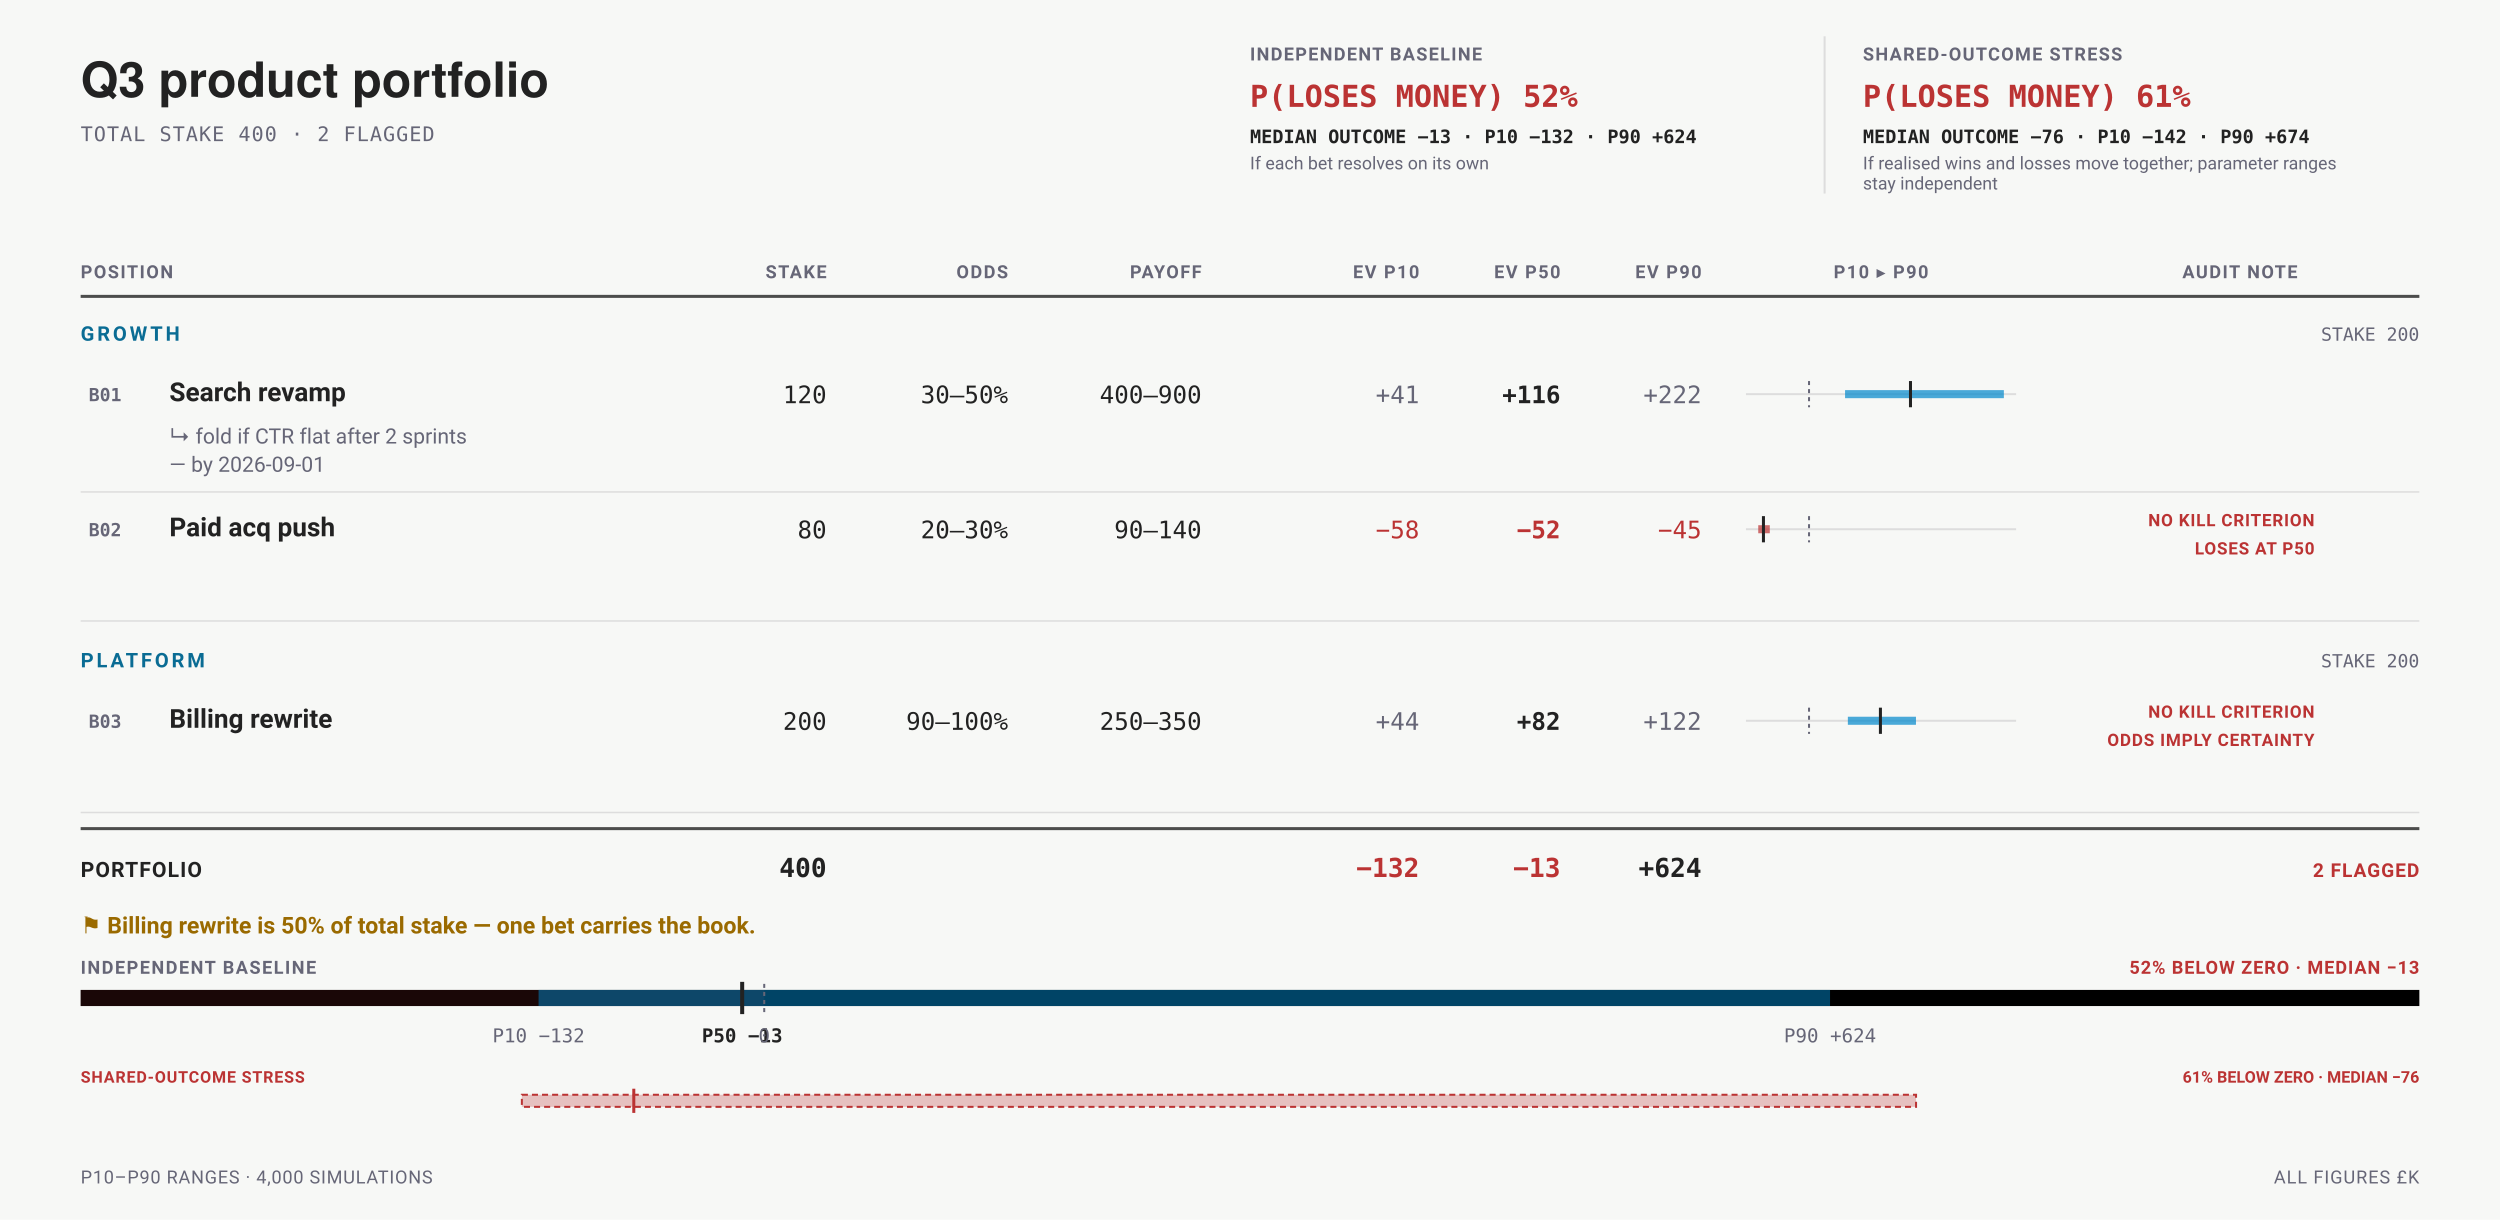
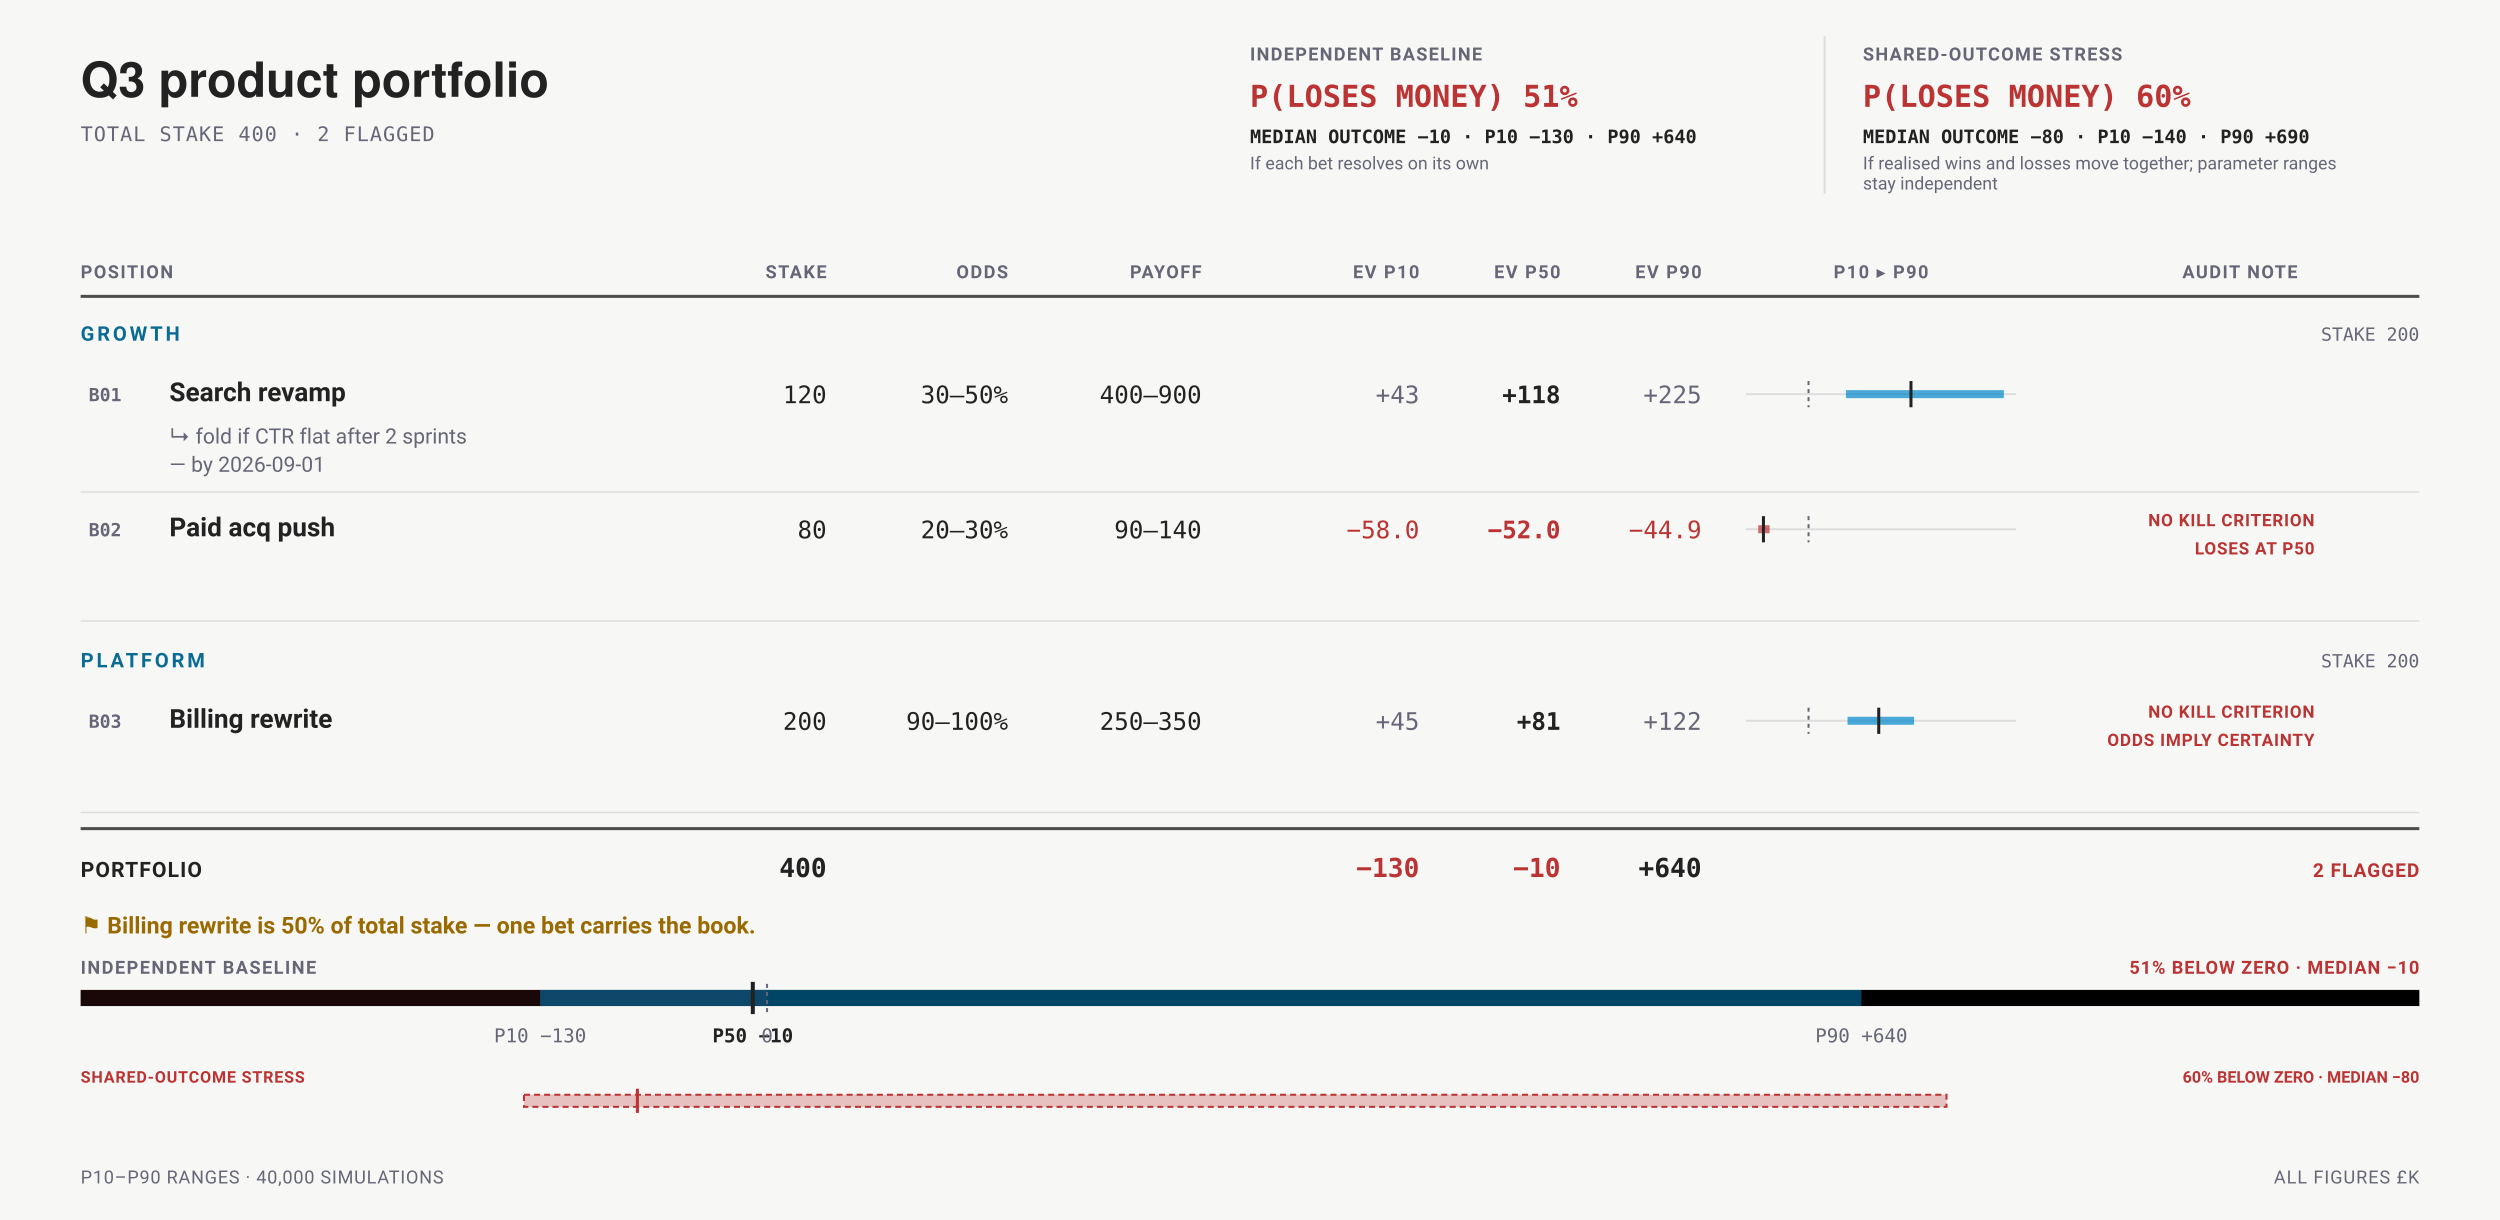
<svg xmlns="http://www.w3.org/2000/svg" data-bets-surface="allocation-field" viewBox="0 0 1240 605" width="1240" height="605" font-family="-apple-system,BlinkMacSystemFont,'Segoe UI',Roboto,sans-serif" role="img" aria-labelledby="bets-title bets-desc">
  <rect width="1240" height="605" fill="#f7f8f6" />
  <text data-bets-title-line="" x="40" y="48" font-family="'Helvetica Neue',Helvetica,'Segoe UI',Roboto,sans-serif" font-size="24" font-weight="600" fill="#222">Q3 product portfolio</text>
  <text x="40" y="70" font-size="10" letter-spacing="0.05em" font-family="ui-monospace,'SF Mono',Menlo,Consolas,monospace" fill="#667">TOTAL STAKE 400 · 2 FLAGGED</text>
  <g data-condition-receipt="" data-condition="independent">
    <text x="620" y="30" font-size="9" font-weight="700" letter-spacing="0.07em" fill="#667">INDEPENDENT BASELINE</text>
-     <text x="620" y="53" font-size="15" font-weight="700" font-family="ui-monospace,'SF Mono',Menlo,Consolas,monospace" fill="#b33">P(LOSES MONEY) 52%</text>
-     <text x="620" y="71" font-size="9.2" font-weight="600" font-family="ui-monospace,'SF Mono',Menlo,Consolas,monospace" fill="#222">MEDIAN OUTCOME −13 · P10 −132 · P90 +624</text>
+     <text x="620" y="53" font-size="15" font-weight="700" font-family="ui-monospace,'SF Mono',Menlo,Consolas,monospace" fill="#b33">P(LOSES MONEY) 51%</text>
+     <text x="620" y="71" font-size="9.2" font-weight="600" font-family="ui-monospace,'SF Mono',Menlo,Consolas,monospace" fill="#222">MEDIAN OUTCOME −10 · P10 −130 · P90 +640</text>
    <text x="620" y="84" font-size="8.8" fill="#667">If each bet resolves on its own</text>
  </g>
  <g data-condition-receipt="" data-condition="shared">
    <line x1="905" y1="18" x2="905" y2="96" stroke="#ddd" stroke-width="1" />
    <text x="924" y="30" font-size="9" font-weight="700" letter-spacing="0.07em" fill="#667">SHARED-OUTCOME STRESS</text>
-     <text x="924" y="53" font-size="15" font-weight="700" font-family="ui-monospace,'SF Mono',Menlo,Consolas,monospace" fill="#b33">P(LOSES MONEY) 61%</text>
-     <text x="924" y="71" font-size="9.2" font-weight="600" font-family="ui-monospace,'SF Mono',Menlo,Consolas,monospace" fill="#222">MEDIAN OUTCOME −76 · P10 −142 · P90 +674</text>
+     <text x="924" y="53" font-size="15" font-weight="700" font-family="ui-monospace,'SF Mono',Menlo,Consolas,monospace" fill="#b33">P(LOSES MONEY) 60%</text>
+     <text x="924" y="71" font-size="9.2" font-weight="600" font-family="ui-monospace,'SF Mono',Menlo,Consolas,monospace" fill="#222">MEDIAN OUTCOME −80 · P10 −140 · P90 +690</text>
    <text x="924" y="84" font-size="8.8" fill="#667">If realised wins and losses move together; parameter ranges</text>
    <text x="924" y="94" font-size="8.8" fill="#667">stay independent</text>
  </g>
  <text x="40" y="138" font-size="9" font-weight="700" letter-spacing="0.08em" text-anchor="start" fill="#667">POSITION</text>
  <text x="410" y="138" font-size="9" font-weight="700" letter-spacing="0.08em" text-anchor="end" fill="#667">STAKE</text>
  <text x="500" y="138" font-size="9" font-weight="700" letter-spacing="0.08em" text-anchor="end" fill="#667">ODDS</text>
  <text x="596" y="138" font-size="9" font-weight="700" letter-spacing="0.08em" text-anchor="end" fill="#667">PAYOFF</text>
  <text x="704" y="138" font-size="9" font-weight="700" letter-spacing="0.08em" text-anchor="end" fill="#667">EV P10</text>
  <text x="774" y="138" font-size="9" font-weight="700" letter-spacing="0.08em" text-anchor="end" fill="#667">EV P50</text>
  <text x="844" y="138" font-size="9" font-weight="700" letter-spacing="0.08em" text-anchor="end" fill="#667">EV P90</text>
  <text x="933" y="138" font-size="9" font-weight="700" letter-spacing="0.08em" text-anchor="middle" fill="#667">P10 ▸ P90</text>
  <text x="1111" y="138" font-size="9" font-weight="700" letter-spacing="0.08em" text-anchor="middle" fill="#667">AUDIT NOTE</text>
  <line x1="40" y1="147" x2="1200" y2="147" stroke="#222" stroke-width="1.5" stroke-opacity="0.8" />
  <text x="40" y="169" font-size="10" font-weight="700" letter-spacing="0.14em" fill="#0A6C94">GROWTH</text>
  <text x="1200" y="169" font-size="9" text-anchor="end" font-family="ui-monospace,'SF Mono',Menlo,Consolas,monospace" fill="#667">STAKE 200</text>
  <g data-row="bet" data-id="B01">
    <text x="44" y="199" font-size="9" font-weight="700" font-family="ui-monospace,'SF Mono',Menlo,Consolas,monospace" fill="#667">B01</text>
    <text x="84" y="199" font-size="13" font-weight="600" fill="#222">Search revamp</text>
    <text x="410" y="200" font-size="12" text-anchor="end" font-family="ui-monospace,'SF Mono',Menlo,Consolas,monospace" fill="#222">120</text>
    <text x="500" y="200" font-size="12" text-anchor="end" font-family="ui-monospace,'SF Mono',Menlo,Consolas,monospace" fill="#222">30–50%</text>
    <text x="596" y="200" font-size="12" text-anchor="end" font-family="ui-monospace,'SF Mono',Menlo,Consolas,monospace" fill="#222">400–900</text>
-     <text x="704" y="200" font-size="12" text-anchor="end" font-family="ui-monospace,'SF Mono',Menlo,Consolas,monospace" fill="#667">+41</text>
-     <text x="774" y="200" font-size="12" font-weight="700" text-anchor="end" font-family="ui-monospace,'SF Mono',Menlo,Consolas,monospace" fill="#222">+116</text>
-     <text x="844" y="200" font-size="12" text-anchor="end" font-family="ui-monospace,'SF Mono',Menlo,Consolas,monospace" fill="#667">+222</text>
+     <text x="704" y="200" font-size="12" text-anchor="end" font-family="ui-monospace,'SF Mono',Menlo,Consolas,monospace" fill="#667">+43</text>
+     <text x="774" y="200" font-size="12" font-weight="700" text-anchor="end" font-family="ui-monospace,'SF Mono',Menlo,Consolas,monospace" fill="#222">+118</text>
+     <text x="844" y="200" font-size="12" text-anchor="end" font-family="ui-monospace,'SF Mono',Menlo,Consolas,monospace" fill="#667">+225</text>
    <line x1="866" y1="195.5" x2="1000" y2="195.5" stroke="#ddd" stroke-width="1" />
-     <line data-exposure-range="" x1="915.15" y1="195.5" x2="993.91" y2="195.5" stroke="#08c" stroke-width="4" stroke-opacity="0.7" />
-     <line x1="897.28" y1="189" x2="897.28" y2="202" stroke="#667" stroke-width="1" stroke-dasharray="2 2" />
-     <line data-exposure-median="" x1="947.6" y1="189" x2="947.6" y2="202" stroke="#222" stroke-width="1.5" />
+     <line data-exposure-range="" x1="915.58" y1="195.5" x2="993.91" y2="195.5" stroke="#08c" stroke-width="4" stroke-opacity="0.7" />
+     <line x1="897.04" y1="189" x2="897.04" y2="202" stroke="#667" stroke-width="1" stroke-dasharray="2 2" />
+     <line data-exposure-median="" x1="947.84" y1="189" x2="947.84" y2="202" stroke="#222" stroke-width="1.5" />
    <text x="84" y="220" font-size="10.5" fill="#667">↳ fold if CTR flat after 2 sprints</text>
    <text x="84" y="234" font-size="10.5" fill="#667">— by 2026-09-01</text>
  </g>
  <line x1="40" y1="244" x2="1200" y2="244" stroke="#ddd" stroke-width="0.75" />
  <g data-row="bet" data-id="B02">
    <text x="44" y="266" font-size="9" font-weight="700" font-family="ui-monospace,'SF Mono',Menlo,Consolas,monospace" fill="#667">B02</text>
    <text x="84" y="266" font-size="13" font-weight="600" fill="#222">Paid acq push</text>
    <text x="410" y="267" font-size="12" text-anchor="end" font-family="ui-monospace,'SF Mono',Menlo,Consolas,monospace" fill="#222">80</text>
    <text x="500" y="267" font-size="12" text-anchor="end" font-family="ui-monospace,'SF Mono',Menlo,Consolas,monospace" fill="#222">20–30%</text>
    <text x="596" y="267" font-size="12" text-anchor="end" font-family="ui-monospace,'SF Mono',Menlo,Consolas,monospace" fill="#222">90–140</text>
-     <text x="704" y="267" font-size="12" text-anchor="end" font-family="ui-monospace,'SF Mono',Menlo,Consolas,monospace" fill="#b33">−58</text>
-     <text x="774" y="267" font-size="12" font-weight="700" text-anchor="end" font-family="ui-monospace,'SF Mono',Menlo,Consolas,monospace" fill="#b33">−52</text>
-     <text x="844" y="267" font-size="12" text-anchor="end" font-family="ui-monospace,'SF Mono',Menlo,Consolas,monospace" fill="#b33">−45</text>
+     <text x="704" y="267" font-size="12" text-anchor="end" font-family="ui-monospace,'SF Mono',Menlo,Consolas,monospace" fill="#b33">−58.0</text>
+     <text x="774" y="267" font-size="12" font-weight="700" text-anchor="end" font-family="ui-monospace,'SF Mono',Menlo,Consolas,monospace" fill="#b33">−52.0</text>
+     <text x="844" y="267" font-size="12" text-anchor="end" font-family="ui-monospace,'SF Mono',Menlo,Consolas,monospace" fill="#b33">−44.9</text>
    <line x1="866" y1="262.5" x2="1000" y2="262.5" stroke="#ddd" stroke-width="1" />
-     <line data-exposure-range="" x1="872.09" y1="262.5" x2="877.82" y2="262.5" stroke="#b33" stroke-width="4" stroke-opacity="0.7" />
-     <line x1="897.28" y1="256" x2="897.28" y2="269" stroke="#667" stroke-width="1" stroke-dasharray="2 2" />
+     <line data-exposure-range="" x1="872.09" y1="262.5" x2="877.72" y2="262.5" stroke="#b33" stroke-width="4" stroke-opacity="0.7" />
+     <line x1="897.04" y1="256" x2="897.04" y2="269" stroke="#667" stroke-width="1" stroke-dasharray="2 2" />
    <line data-exposure-median="" x1="874.67" y1="256" x2="874.67" y2="269" stroke="#222" stroke-width="1.5" />
    <text x="1148" y="261" font-size="8.5" font-weight="700" letter-spacing="0.045em" text-anchor="end" fill="#b33">NO KILL CRITERION</text>
    <text x="1148" y="275" font-size="8.5" font-weight="700" letter-spacing="0.045em" text-anchor="end" fill="#b33">LOSES AT P50</text>
  </g>
  <line x1="40" y1="308" x2="1200" y2="308" stroke="#ddd" stroke-width="0.75" />
  <text x="40" y="331" font-size="10" font-weight="700" letter-spacing="0.14em" fill="#0A6C94">PLATFORM</text>
  <text x="1200" y="331" font-size="9" text-anchor="end" font-family="ui-monospace,'SF Mono',Menlo,Consolas,monospace" fill="#667">STAKE 200</text>
  <g data-row="bet" data-id="B03">
    <text x="44" y="361" font-size="9" font-weight="700" font-family="ui-monospace,'SF Mono',Menlo,Consolas,monospace" fill="#667">B03</text>
    <text x="84" y="361" font-size="13" font-weight="600" fill="#222">Billing rewrite</text>
    <text x="410" y="362" font-size="12" text-anchor="end" font-family="ui-monospace,'SF Mono',Menlo,Consolas,monospace" fill="#222">200</text>
    <text x="500" y="362" font-size="12" text-anchor="end" font-family="ui-monospace,'SF Mono',Menlo,Consolas,monospace" fill="#222">90–100%</text>
    <text x="596" y="362" font-size="12" text-anchor="end" font-family="ui-monospace,'SF Mono',Menlo,Consolas,monospace" fill="#222">250–350</text>
-     <text x="704" y="362" font-size="12" text-anchor="end" font-family="ui-monospace,'SF Mono',Menlo,Consolas,monospace" fill="#667">+44</text>
-     <text x="774" y="362" font-size="12" font-weight="700" text-anchor="end" font-family="ui-monospace,'SF Mono',Menlo,Consolas,monospace" fill="#222">+82</text>
+     <text x="704" y="362" font-size="12" text-anchor="end" font-family="ui-monospace,'SF Mono',Menlo,Consolas,monospace" fill="#667">+45</text>
+     <text x="774" y="362" font-size="12" font-weight="700" text-anchor="end" font-family="ui-monospace,'SF Mono',Menlo,Consolas,monospace" fill="#222">+81</text>
    <text x="844" y="362" font-size="12" text-anchor="end" font-family="ui-monospace,'SF Mono',Menlo,Consolas,monospace" fill="#667">+122</text>
    <line x1="866" y1="357.5" x2="1000" y2="357.5" stroke="#ddd" stroke-width="1" />
-     <line data-exposure-range="" x1="916.53" y1="357.5" x2="950.32" y2="357.5" stroke="#08c" stroke-width="4" stroke-opacity="0.7" />
-     <line x1="897.28" y1="351" x2="897.28" y2="364" stroke="#667" stroke-width="1" stroke-dasharray="2 2" />
-     <line data-exposure-median="" x1="932.69" y1="351" x2="932.69" y2="364" stroke="#222" stroke-width="1.5" />
+     <line data-exposure-range="" x1="916.38" y1="357.5" x2="949.38" y2="357.5" stroke="#08c" stroke-width="4" stroke-opacity="0.7" />
+     <line x1="897.04" y1="351" x2="897.04" y2="364" stroke="#667" stroke-width="1" stroke-dasharray="2 2" />
+     <line data-exposure-median="" x1="931.86" y1="351" x2="931.86" y2="364" stroke="#222" stroke-width="1.5" />
    <text x="1148" y="356" font-size="8.5" font-weight="700" letter-spacing="0.045em" text-anchor="end" fill="#b33">NO KILL CRITERION</text>
    <text x="1148" y="370" font-size="8.5" font-weight="700" letter-spacing="0.045em" text-anchor="end" fill="#b33">ODDS IMPLY CERTAINTY</text>
  </g>
  <line x1="40" y1="403" x2="1200" y2="403" stroke="#ddd" stroke-width="0.75" />
  <line x1="40" y1="411" x2="1200" y2="411" stroke="#222" stroke-width="1.5" stroke-opacity="0.8" />
  <text x="40" y="435" font-size="10.5" font-weight="700" letter-spacing="0.05em" fill="#222">PORTFOLIO</text>
  <text x="410" y="435" font-size="13" font-weight="700" text-anchor="end" font-family="ui-monospace,'SF Mono',Menlo,Consolas,monospace" fill="#222">400</text>
-   <text x="704" y="435" font-size="13" font-weight="700" text-anchor="end" font-family="ui-monospace,'SF Mono',Menlo,Consolas,monospace" fill="#b33">−132</text>
-   <text x="774" y="435" font-size="13" font-weight="700" text-anchor="end" font-family="ui-monospace,'SF Mono',Menlo,Consolas,monospace" fill="#b33">−13</text>
-   <text x="844" y="435" font-size="13" font-weight="700" text-anchor="end" font-family="ui-monospace,'SF Mono',Menlo,Consolas,monospace" fill="#222">+624</text>
+   <text x="704" y="435" font-size="13" font-weight="700" text-anchor="end" font-family="ui-monospace,'SF Mono',Menlo,Consolas,monospace" fill="#b33">−130</text>
+   <text x="774" y="435" font-size="13" font-weight="700" text-anchor="end" font-family="ui-monospace,'SF Mono',Menlo,Consolas,monospace" fill="#b33">−10</text>
+   <text x="844" y="435" font-size="13" font-weight="700" text-anchor="end" font-family="ui-monospace,'SF Mono',Menlo,Consolas,monospace" fill="#222">+640</text>
  <text x="1200" y="435" font-size="9.5" font-weight="700" letter-spacing="0.05em" text-anchor="end" fill="#b33">2 FLAGGED</text>
  <text x="40" y="463" font-size="11.5" font-weight="600" fill="#9A6A00">⚑ Billing rewrite is 50% of total stake — one bet carries the book.</text>
  <text x="40" y="483" font-size="9" font-weight="700" letter-spacing="0.08em" fill="#667">INDEPENDENT BASELINE</text>
-   <text x="1200" y="483" font-size="9" font-weight="700" letter-spacing="0.05em" text-anchor="end" fill="#b33">52% BELOW ZERO · MEDIAN −13</text>
+   <text x="1200" y="483" font-size="9" font-weight="700" letter-spacing="0.05em" text-anchor="end" fill="#b33">51% BELOW ZERO · MEDIAN −10</text>
  <rect x="40" y="491" width="1160" height="8" rx="0" fill="undefined" />
-   <rect x="40" y="491" width="339.06" height="8" rx="0" fill="#b33" fill-opacity="0.14" />
-   <rect x="267.14" y="491" width="640.56" height="8" rx="0" fill="#08c" fill-opacity="0.5" />
-   <line x1="379.06" y1="488" x2="379.06" y2="502" stroke="#667" stroke-width="1" stroke-dasharray="2 2" />
-   <line x1="368.12" y1="487" x2="368.12" y2="503" stroke="#222" stroke-width="2" />
-   <text x="267.14" y="517" font-size="9.5" text-anchor="middle" font-family="ui-monospace,'SF Mono',Menlo,Consolas,monospace" fill="#667">P10 −132</text>
-   <text x="368.12" y="517" font-size="9.5" font-weight="700" text-anchor="middle" font-family="ui-monospace,'SF Mono',Menlo,Consolas,monospace" fill="#222">P50 −13</text>
-   <text x="907.7" y="517" font-size="9.5" text-anchor="middle" font-family="ui-monospace,'SF Mono',Menlo,Consolas,monospace" fill="#667">P90 +624</text>
-   <text x="379.06" y="517" font-size="9.5" text-anchor="middle" font-family="ui-monospace,'SF Mono',Menlo,Consolas,monospace" fill="#667">0</text>
+   <rect x="40" y="491" width="340.46" height="8" rx="0" fill="#b33" fill-opacity="0.14" />
+   <rect x="267.91" y="491" width="655.32" height="8" rx="0" fill="#08c" fill-opacity="0.5" />
+   <line x1="380.46" y1="488" x2="380.46" y2="502" stroke="#667" stroke-width="1" stroke-dasharray="2 2" />
+   <line x1="373.39" y1="487" x2="373.39" y2="503" stroke="#222" stroke-width="2" />
+   <text x="267.91" y="517" font-size="9.5" text-anchor="middle" font-family="ui-monospace,'SF Mono',Menlo,Consolas,monospace" fill="#667">P10 −130</text>
+   <text x="373.39" y="517" font-size="9.5" font-weight="700" text-anchor="middle" font-family="ui-monospace,'SF Mono',Menlo,Consolas,monospace" fill="#222">P50 −10</text>
+   <text x="923.23" y="517" font-size="9.5" text-anchor="middle" font-family="ui-monospace,'SF Mono',Menlo,Consolas,monospace" fill="#667">P90 +640</text>
+   <text x="380.46" y="517" font-size="9.5" text-anchor="middle" font-family="ui-monospace,'SF Mono',Menlo,Consolas,monospace" fill="#667">0</text>
  <text x="40" y="537" font-size="8" font-weight="700" letter-spacing="0.05em" fill="#b33">SHARED-OUTCOME STRESS</text>
-   <text x="1200" y="537" font-size="8" font-weight="700" text-anchor="end" fill="#b33">61% BELOW ZERO · MEDIAN −76</text>
-   <rect x="258.84" y="543" width="691.52" height="6" fill="#b33" fill-opacity="0.28" stroke="#b33" stroke-width="1" stroke-dasharray="3 2" />
-   <line x1="314.36" y1="540" x2="314.36" y2="552" stroke="#b33" stroke-width="1.5" />
-   <text x="40" y="587" font-size="9" letter-spacing="0.04em" fill="#667">P10–P90 RANGES · 4,000 SIMULATIONS</text>
+   <text x="1200" y="537" font-size="8" font-weight="700" text-anchor="end" fill="#b33">60% BELOW ZERO · MEDIAN −80</text>
+   <rect x="259.9" y="543" width="705.57" height="6" fill="#b33" fill-opacity="0.28" stroke="#b33" stroke-width="1" stroke-dasharray="3 2" />
+   <line x1="316.15" y1="540" x2="316.15" y2="552" stroke="#b33" stroke-width="1.5" />
+   <text x="40" y="587" font-size="9" letter-spacing="0.04em" fill="#667">P10–P90 RANGES · 40,000 SIMULATIONS</text>
  <text x="1200" y="587" font-size="9" letter-spacing="0.05em" text-anchor="end" fill="#667">ALL FIGURES £K</text>
</svg>
